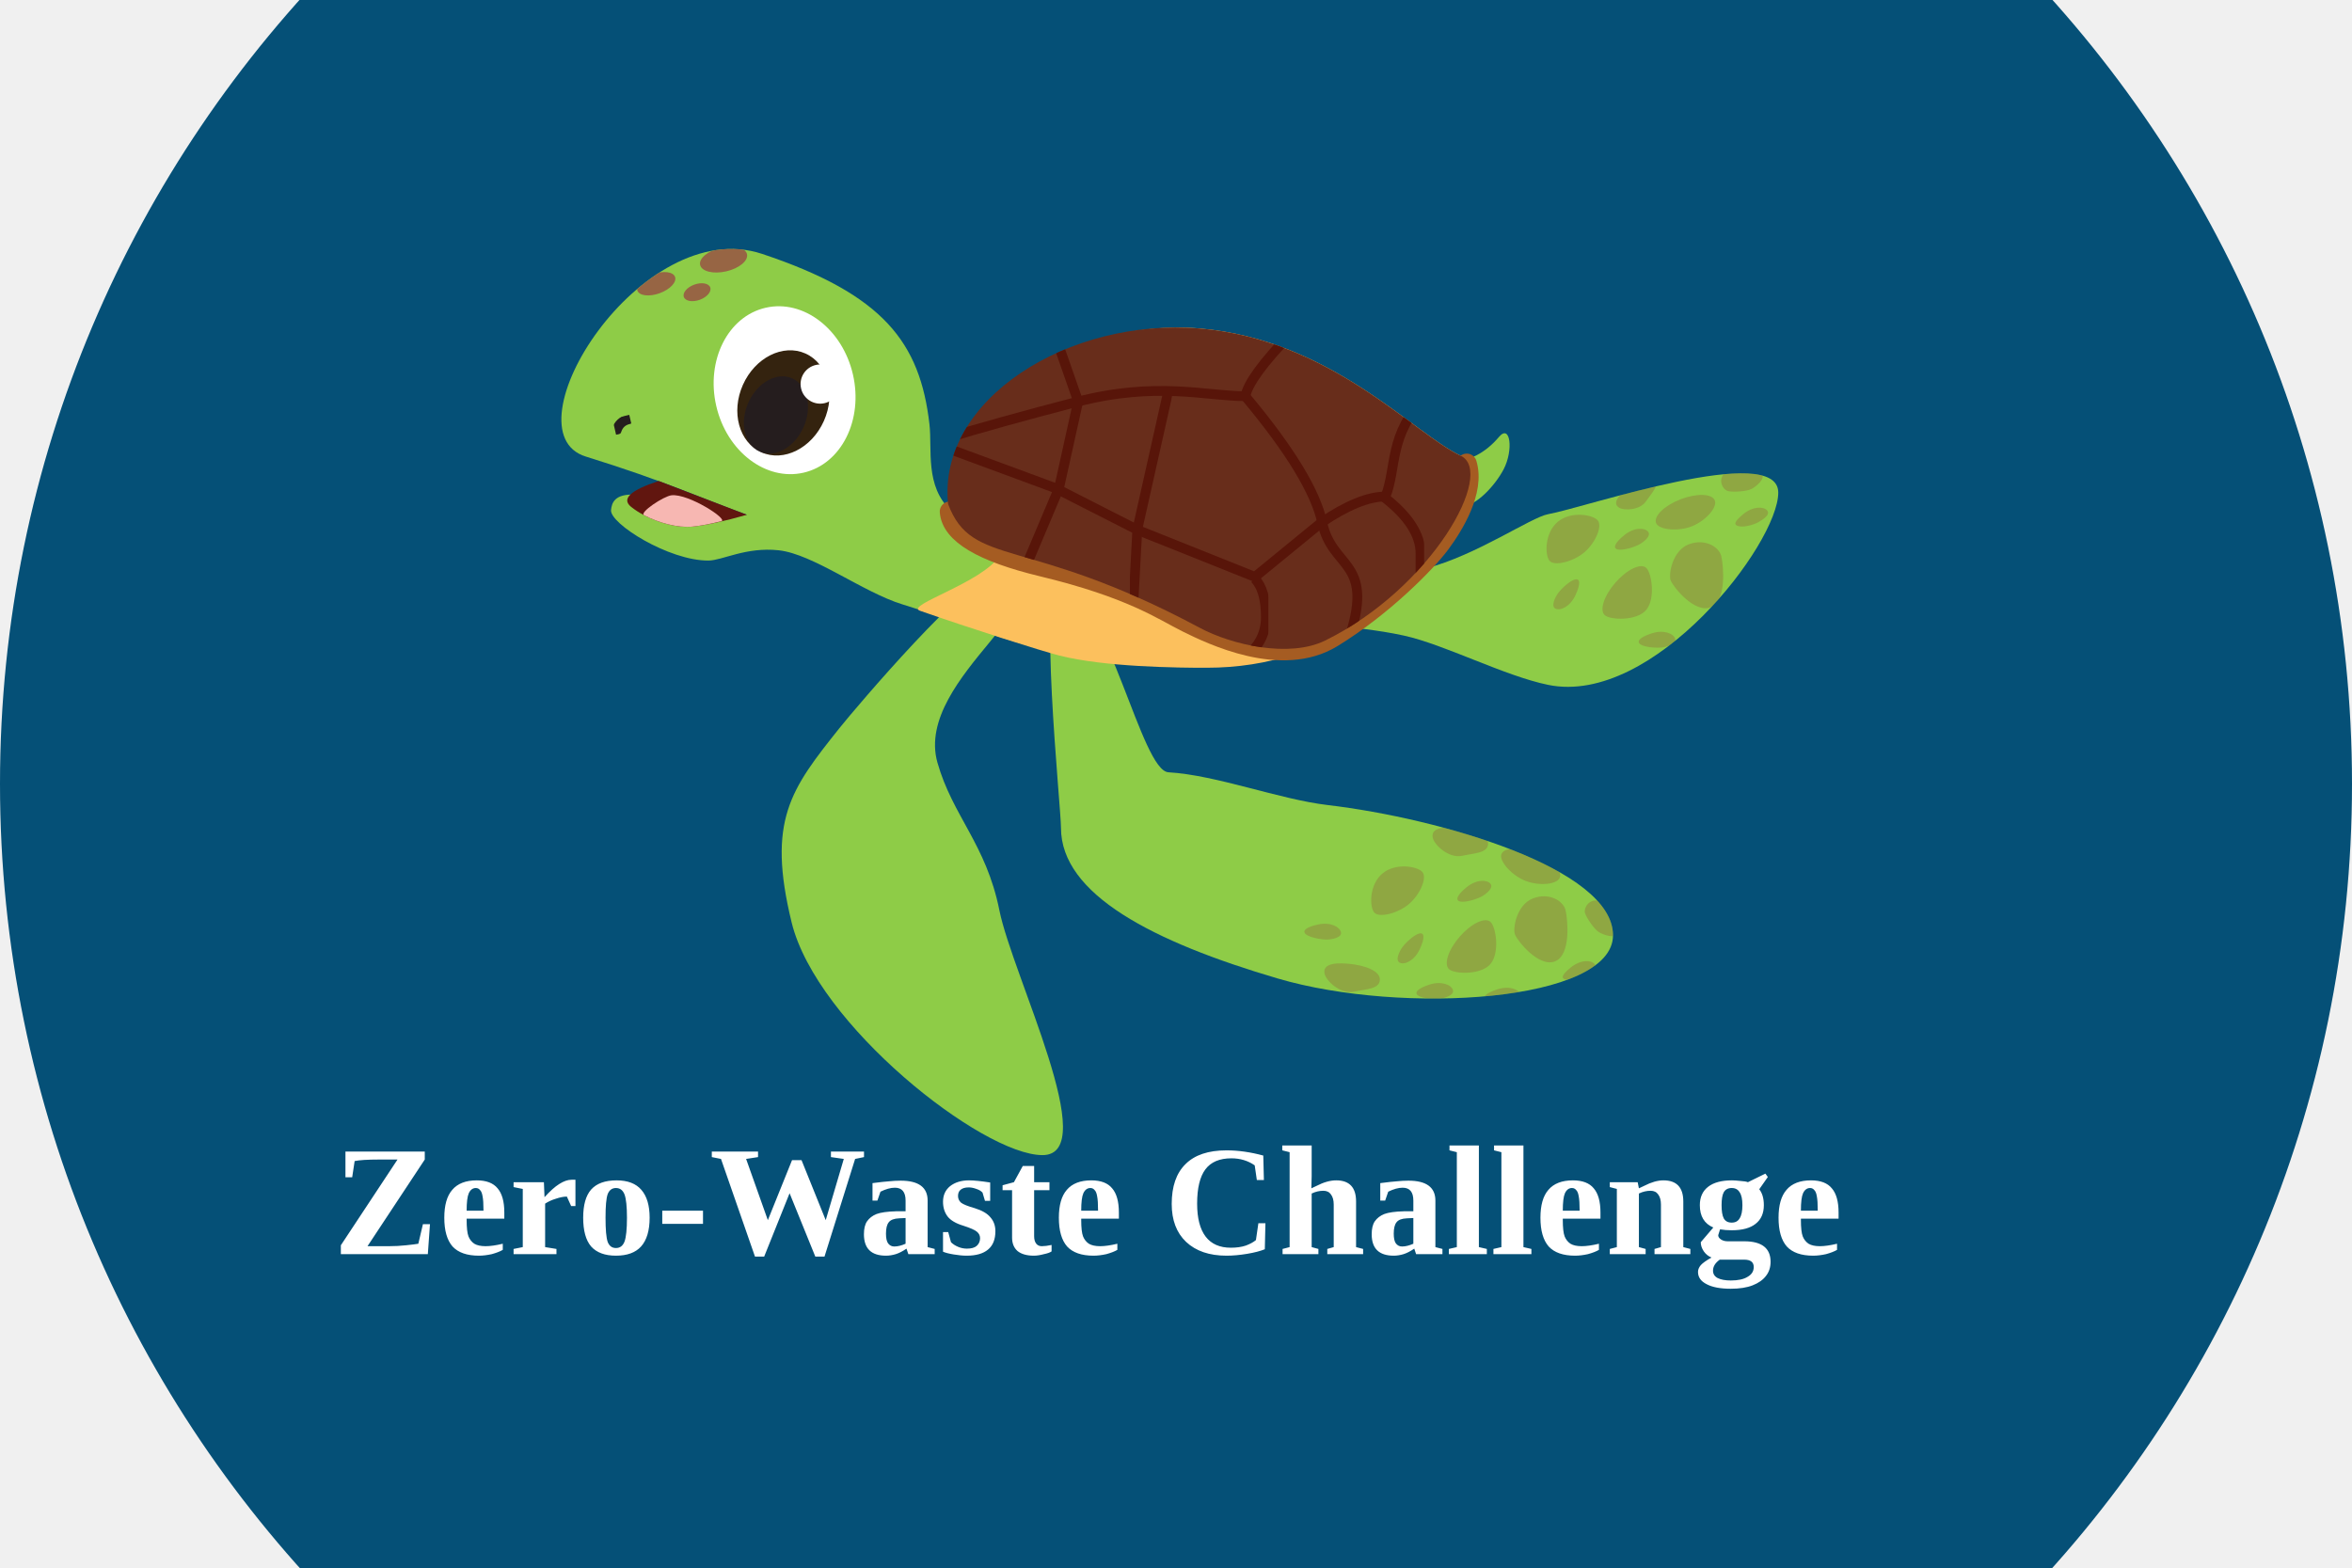
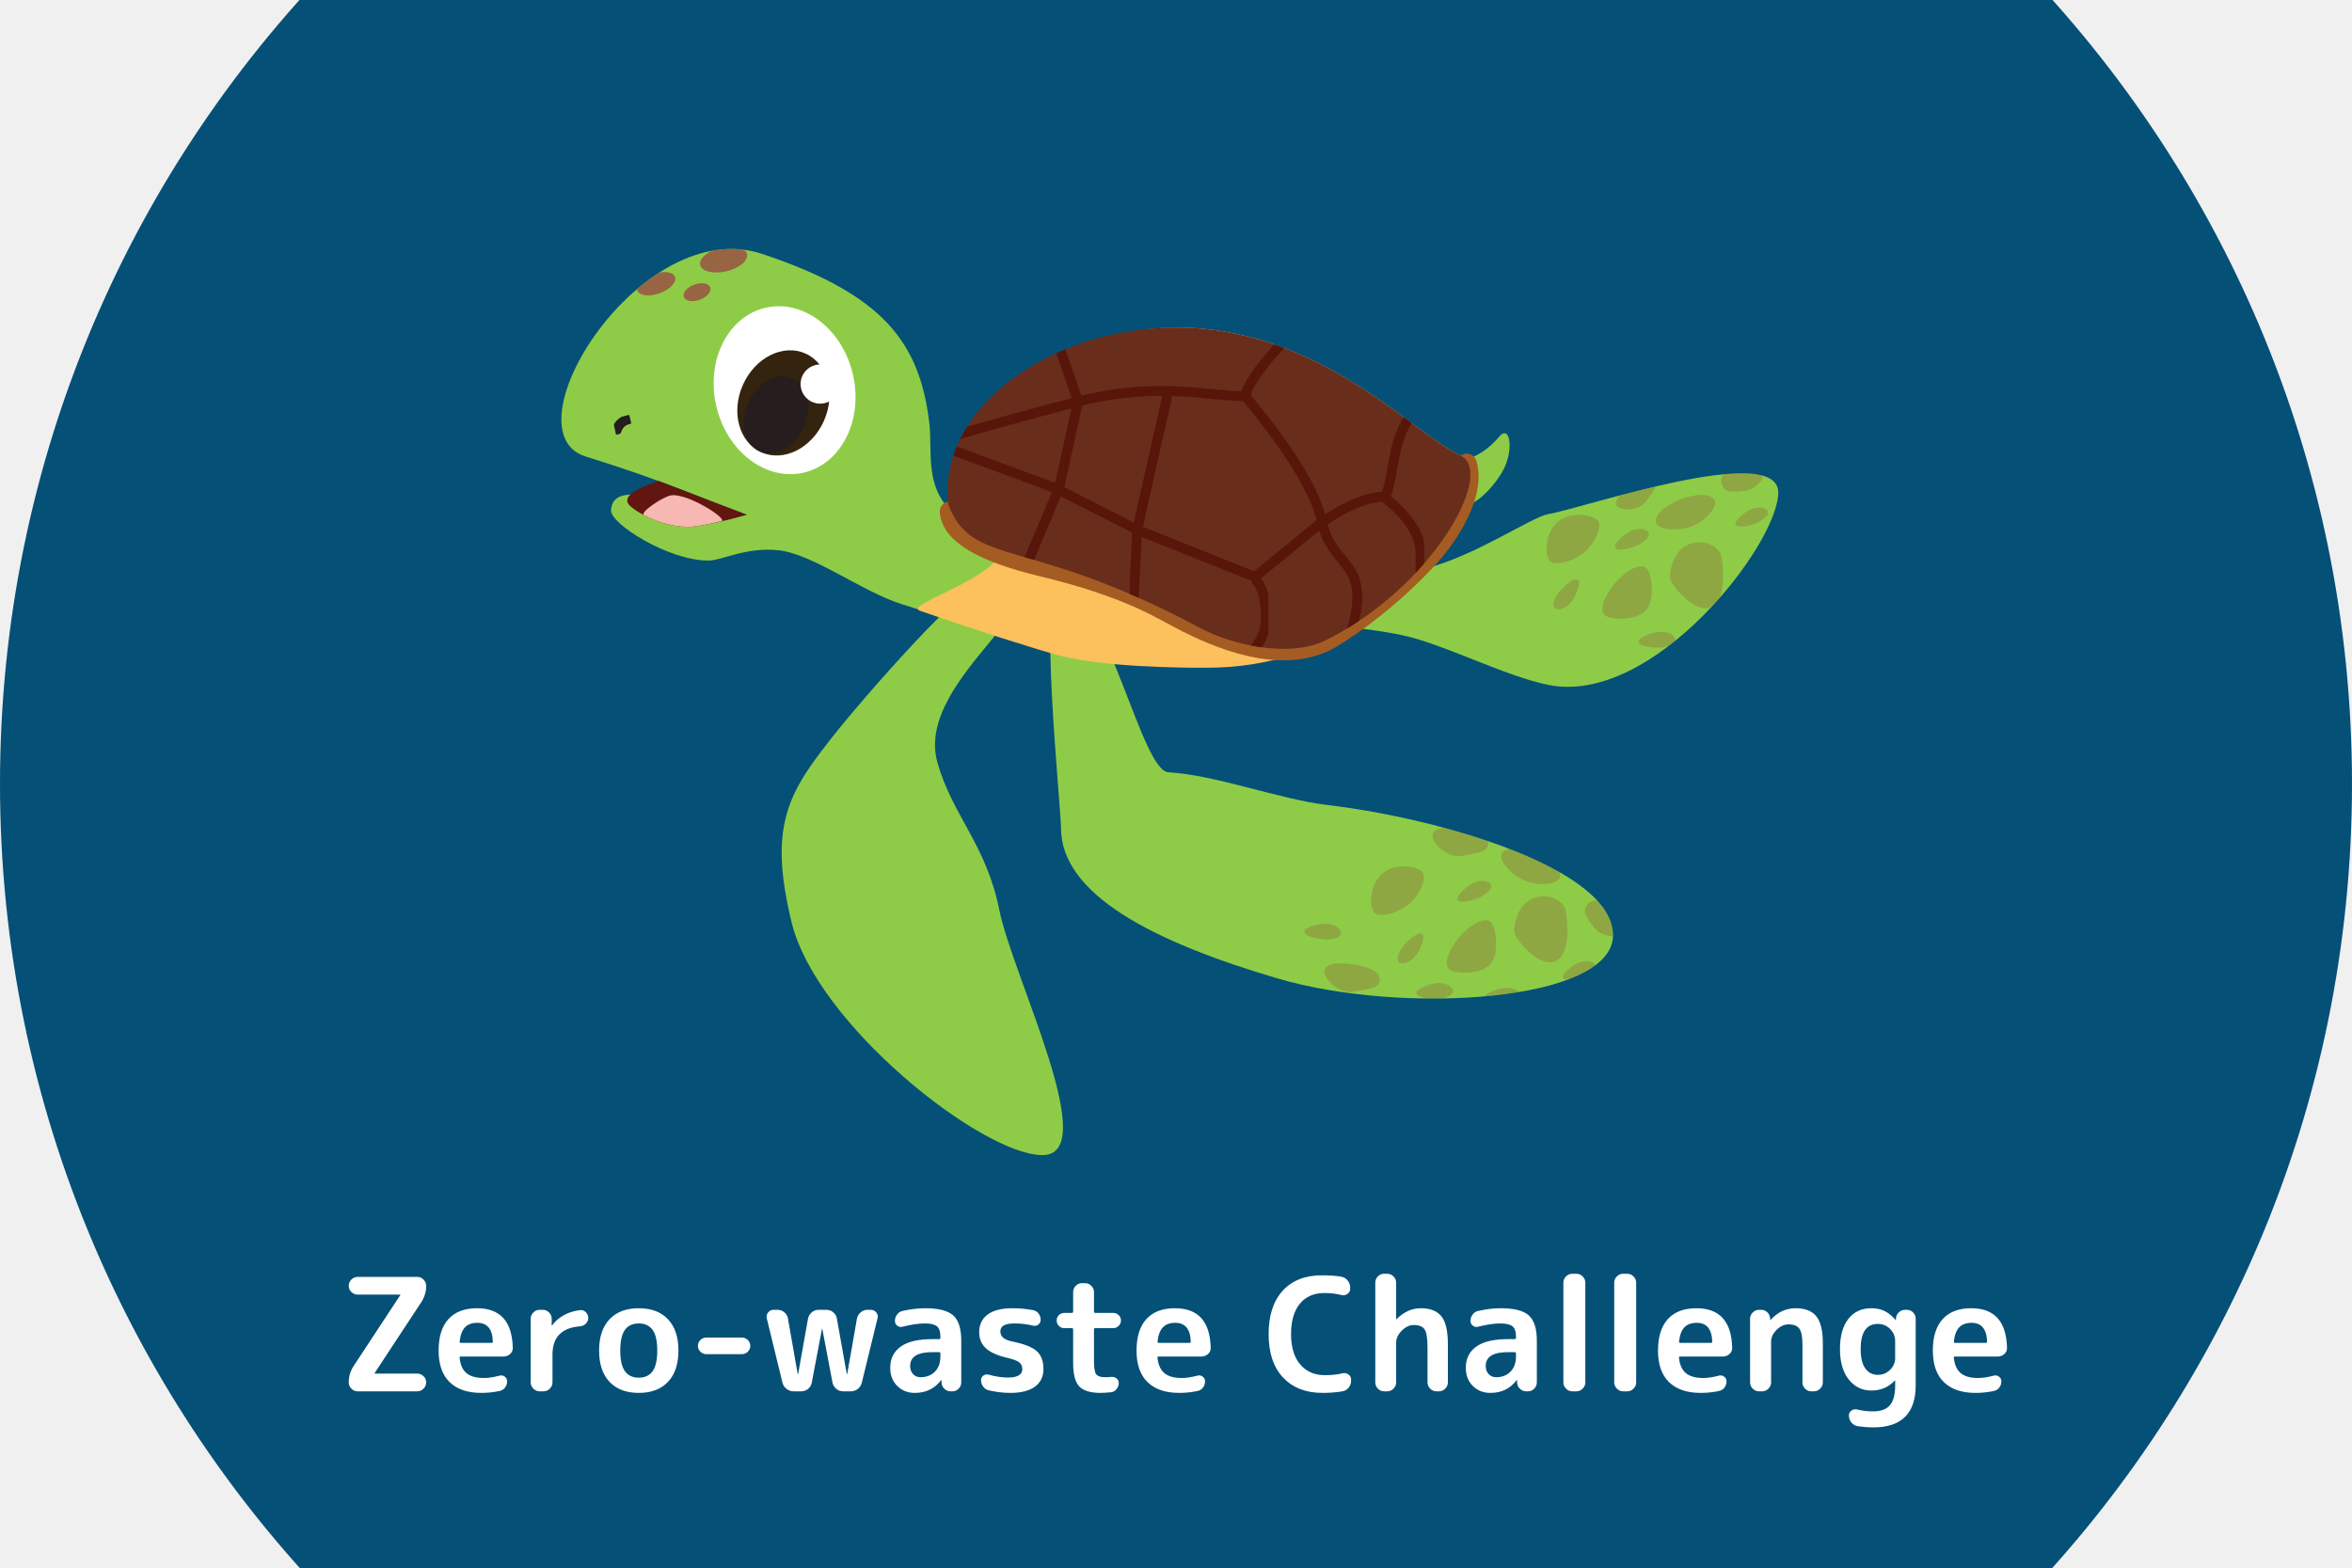
<svg xmlns="http://www.w3.org/2000/svg" xmlns:xlink="http://www.w3.org/1999/xlink" width="120px" height="80px" viewBox="0 0 120 80" version="1.1">
  <defs>
    <path d="M11.898,10.966 C17.275,12.07 23.639,3.766 23.639,1.154 C23.639,-1.458 13.766,1.921 11.898,2.256 C11.024,2.412 8.239,4.357 5.659,5.024 C2.728,5.781 0.025,5.332 0.025,6.721 C0.025,8.245 1.615,7.815 4.528,8.449 C6.604,8.901 9.66,10.506 11.898,10.966 Z" id="path-1" />
    <path d="M11.612,20.133 C17.974,22.005 28.715,21.329 28.715,17.926 C28.715,14.524 19.913,11.963 14.165,11.283 C11.667,10.988 8.51,9.758 6.032,9.609 C4.646,9.526 3.004,0.927 0.55,0.013 C-0.688,-0.448 0.55,11.345 0.55,12.442 C0.55,15.845 5.25,18.261 11.612,20.133 Z" id="path-3" />
    <path d="M8.256,13.575 C7.662,13.482 4.688,11.836 2.984,11.311 C1.887,10.972 1.657,11.47 1.55,11.777 C1.32,12.434 3.85,14.973 5.815,15.411 C6.505,15.564 7.836,15.155 9.421,15.705 C11.093,16.285 13.12,18.752 14.949,19.813 C17.776,21.453 22.122,24.565 25.41,25.328 C25.629,25.379 28.92,26.631 32.129,26.774 C35.739,26.936 37.499,25.855 39.414,24.705 C41.233,23.613 26.587,16.402 26.609,16.394 C27.785,15.92 19.865,17.79 18.443,15.705 C17.416,14.2 18.22,12.449 18.364,11.164 C18.833,7 17.57,4.184 12.008,0.782 C6.446,-2.62 -2.825,6.656 0.907,8.83 C4.639,11.005 6.129,12.204 8.256,13.575 Z" id="path-5" />
    <path d="M14.484,15.393 C16.147,16.284 19.069,16.941 20.886,16.049 C26.34,13.371 29.603,7.462 27.806,6.617 C25.411,5.49 21.162,0.677 14.484,0.121 C7.806,-0.435 1.12,3.737 1.651,9.075 C2.885,12.371 5.627,10.647 14.484,15.393 Z" id="path-7" />
  </defs>
  <g id="Logo" stroke="none" stroke-width="1" fill="none" fill-rule="evenodd">
    <g id="Group-11" transform="translate(0, -20)">
      <path d="M60,120 C26.863,120 0,93.137 0,60 C0,26.863 26.863,0 60,0 C93.137,0 120,26.863 120,60 C120,93.137 93.137,120 60,120 Z" id="Oval-Copy-12" fill="#055077" fill-rule="nonzero" />
      <g id="Group-2" transform="translate(17, 25)">
-         <text id="Zero-Waste-Challenge" font-family="RoundedMplus1c-Bold, Rounded Mplus 1c Bold" font-size="8" font-weight="bold" line-spacing="25" letter-spacing="0.05" fill="#FFFFFF">
-           <tspan x="0" y="59">Zero-Waste Challenge</tspan>
-         </text>
+         <path d="M1.04,64.712 L3.424,61.088 L3.424,61.08 L3.432,61.072 C3.432,61.067 3.429,61.064 3.424,61.064 L1.248,61.064 C1.125,61.064 1.019,61.02 0.928,60.932 C0.837,60.844 0.792,60.739 0.792,60.616 C0.792,60.493 0.837,60.387 0.928,60.296 C1.019,60.205 1.125,60.16 1.248,60.16 L4.288,60.16 C4.411,60.16 4.517,60.205 4.608,60.296 C4.699,60.387 4.744,60.493 4.744,60.616 C4.744,60.915 4.661,61.192 4.496,61.448 L2.112,65.072 L2.112,65.08 L2.104,65.088 C2.104,65.093 2.107,65.096 2.112,65.096 L4.288,65.096 C4.411,65.096 4.517,65.14 4.608,65.228 C4.699,65.316 4.744,65.421 4.744,65.544 C4.744,65.667 4.699,65.773 4.608,65.864 C4.517,65.955 4.411,66 4.288,66 L1.248,66 C1.125,66 1.019,65.955 0.928,65.864 C0.837,65.773 0.792,65.667 0.792,65.544 C0.792,65.245 0.875,64.968 1.04,64.712 Z M7.354,62.504 C7.082,62.504 6.873,62.58 6.726,62.732 C6.579,62.884 6.487,63.128 6.45,63.464 C6.45,63.507 6.471,63.528 6.514,63.528 L8.082,63.528 C8.125,63.528 8.146,63.507 8.146,63.464 C8.125,62.824 7.861,62.504 7.354,62.504 Z M7.554,66.08 C6.855,66.08 6.318,65.897 5.942,65.532 C5.566,65.167 5.378,64.629 5.378,63.92 C5.378,63.216 5.546,62.68 5.882,62.312 C6.218,61.944 6.703,61.76 7.338,61.76 C8.522,61.76 9.13,62.432 9.162,63.776 C9.167,63.904 9.122,64.011 9.026,64.096 C8.93,64.181 8.818,64.224 8.69,64.224 L6.506,64.224 C6.458,64.224 6.439,64.248 6.45,64.296 C6.487,64.653 6.606,64.913 6.806,65.076 C7.006,65.239 7.298,65.32 7.682,65.32 C7.922,65.32 8.189,65.28 8.482,65.2 C8.578,65.173 8.667,65.189 8.75,65.248 C8.833,65.307 8.874,65.387 8.874,65.488 C8.874,65.611 8.838,65.719 8.766,65.812 C8.694,65.905 8.599,65.963 8.482,65.984 C8.183,66.048 7.874,66.08 7.554,66.08 Z M10.532,66 C10.409,66 10.303,65.955 10.212,65.864 C10.121,65.773 10.076,65.667 10.076,65.544 L10.076,62.296 C10.076,62.173 10.121,62.067 10.212,61.976 C10.303,61.885 10.409,61.84 10.532,61.84 L10.692,61.84 C10.815,61.84 10.921,61.885 11.012,61.976 C11.103,62.067 11.148,62.173 11.148,62.296 L11.148,62.632 C11.148,62.637 11.151,62.64 11.156,62.64 C11.167,62.64 11.172,62.637 11.172,62.632 C11.327,62.419 11.529,62.244 11.78,62.108 C12.031,61.972 12.305,61.888 12.604,61.856 C12.716,61.845 12.812,61.881 12.892,61.964 C12.972,62.047 13.012,62.144 13.012,62.256 C13.012,62.368 12.972,62.464 12.892,62.544 C12.812,62.624 12.716,62.669 12.604,62.68 C11.66,62.755 11.188,63.235 11.188,64.12 L11.188,65.544 C11.188,65.667 11.143,65.773 11.052,65.864 C10.961,65.955 10.855,66 10.732,66 L10.532,66 Z M15.59,62.536 C15.275,62.536 15.039,62.647 14.882,62.868 C14.725,63.089 14.646,63.44 14.646,63.92 C14.646,64.4 14.725,64.751 14.882,64.972 C15.039,65.193 15.275,65.304 15.59,65.304 C15.905,65.304 16.141,65.193 16.298,64.972 C16.455,64.751 16.534,64.4 16.534,63.92 C16.534,63.44 16.455,63.089 16.298,62.868 C16.141,62.647 15.905,62.536 15.59,62.536 Z M15.59,66.08 C14.95,66.08 14.453,65.892 14.098,65.516 C13.743,65.14 13.566,64.608 13.566,63.92 C13.566,63.232 13.743,62.7 14.098,62.324 C14.453,61.948 14.95,61.76 15.59,61.76 C16.23,61.76 16.727,61.948 17.082,62.324 C17.437,62.7 17.614,63.232 17.614,63.92 C17.614,64.608 17.437,65.14 17.082,65.516 C16.727,65.892 16.23,66.08 15.59,66.08 Z M19.04,64.104 C18.923,64.104 18.821,64.063 18.736,63.98 C18.651,63.897 18.608,63.797 18.608,63.68 C18.608,63.563 18.651,63.463 18.736,63.38 C18.821,63.297 18.923,63.256 19.04,63.256 L20.848,63.256 C20.965,63.256 21.067,63.297 21.152,63.38 C21.237,63.463 21.28,63.563 21.28,63.68 C21.28,63.797 21.237,63.897 21.152,63.98 C21.067,64.063 20.965,64.104 20.848,64.104 L19.04,64.104 Z M22.922,65.56 L22.122,62.28 C22.095,62.168 22.118,62.067 22.19,61.976 C22.262,61.885 22.354,61.84 22.466,61.84 L22.666,61.84 C22.799,61.84 22.917,61.883 23.018,61.968 C23.119,62.053 23.181,62.16 23.202,62.288 L23.698,65.112 C23.698,65.117 23.701,65.12 23.706,65.12 C23.717,65.12 23.722,65.117 23.722,65.112 L24.226,62.288 C24.253,62.16 24.317,62.053 24.418,61.968 C24.519,61.883 24.634,61.84 24.762,61.84 L25.162,61.84 C25.295,61.84 25.413,61.883 25.514,61.968 C25.615,62.053 25.677,62.16 25.698,62.288 L26.202,65.112 C26.202,65.117 26.207,65.12 26.218,65.12 C26.223,65.12 26.226,65.117 26.226,65.112 L26.722,62.288 C26.749,62.16 26.813,62.053 26.914,61.968 C27.015,61.883 27.13,61.84 27.258,61.84 L27.426,61.84 C27.543,61.84 27.638,61.885 27.71,61.976 C27.782,62.067 27.802,62.168 27.77,62.28 L26.97,65.56 C26.938,65.688 26.87,65.793 26.766,65.876 C26.662,65.959 26.543,66 26.41,66 L26.01,66 C25.882,66 25.767,65.957 25.666,65.872 C25.565,65.787 25.501,65.68 25.474,65.552 L24.954,62.808 C24.954,62.803 24.951,62.8 24.946,62.8 C24.941,62.8 24.938,62.803 24.938,62.808 L24.418,65.552 C24.397,65.68 24.335,65.787 24.234,65.872 C24.133,65.957 24.015,66 23.882,66 L23.482,66 C23.354,66 23.237,65.959 23.13,65.876 C23.023,65.793 22.954,65.688 22.922,65.56 Z M30.58,64 C29.817,64 29.436,64.235 29.436,64.704 C29.436,64.875 29.485,65.013 29.584,65.12 C29.683,65.227 29.809,65.28 29.964,65.28 C30.268,65.28 30.513,65.185 30.7,64.996 C30.887,64.807 30.98,64.547 30.98,64.216 L30.98,64.072 C30.98,64.024 30.956,64 30.908,64 L30.58,64 Z M29.676,66.08 C29.313,66.08 29.013,65.961 28.776,65.724 C28.539,65.487 28.42,65.179 28.42,64.8 C28.42,64.336 28.597,63.976 28.952,63.72 C29.307,63.464 29.849,63.336 30.58,63.336 L30.908,63.336 C30.956,63.336 30.98,63.312 30.98,63.264 L30.98,63.2 C30.98,62.955 30.921,62.783 30.804,62.684 C30.687,62.585 30.479,62.536 30.18,62.536 C29.871,62.536 29.492,62.592 29.044,62.704 C28.948,62.731 28.86,62.713 28.78,62.652 C28.7,62.591 28.66,62.509 28.66,62.408 C28.66,62.285 28.697,62.175 28.772,62.076 C28.847,61.977 28.943,61.917 29.06,61.896 C29.465,61.805 29.847,61.76 30.204,61.76 C30.887,61.76 31.364,61.883 31.636,62.128 C31.908,62.373 32.044,62.803 32.044,63.416 L32.044,65.544 C32.044,65.667 32,65.773 31.912,65.864 C31.824,65.955 31.719,66 31.596,66 L31.508,66 C31.38,66 31.271,65.956 31.18,65.868 C31.089,65.78 31.041,65.672 31.036,65.544 L31.036,65.432 C31.036,65.427 31.033,65.424 31.028,65.424 C31.017,65.424 31.012,65.427 31.012,65.432 C30.687,65.864 30.241,66.08 29.676,66.08 Z M34.51,64.32 C33.95,64.197 33.551,64.029 33.314,63.816 C33.077,63.603 32.958,63.325 32.958,62.984 C32.958,62.6 33.101,62.3 33.386,62.084 C33.671,61.868 34.094,61.76 34.654,61.76 C35.006,61.76 35.355,61.792 35.702,61.856 C35.819,61.877 35.914,61.935 35.986,62.028 C36.058,62.121 36.094,62.229 36.094,62.352 C36.094,62.453 36.054,62.535 35.974,62.596 C35.894,62.657 35.803,62.675 35.702,62.648 C35.403,62.573 35.089,62.536 34.758,62.536 C34.278,62.536 34.038,62.669 34.038,62.936 C34.038,63.064 34.083,63.171 34.174,63.256 C34.265,63.341 34.419,63.408 34.638,63.456 C35.251,63.579 35.671,63.744 35.898,63.952 C36.125,64.16 36.238,64.464 36.238,64.864 C36.238,65.248 36.094,65.547 35.806,65.76 C35.518,65.973 35.099,66.08 34.55,66.08 C34.193,66.08 33.827,66.037 33.454,65.952 C33.337,65.925 33.241,65.863 33.166,65.764 C33.091,65.665 33.054,65.552 33.054,65.424 C33.054,65.323 33.095,65.245 33.178,65.192 C33.261,65.139 33.35,65.125 33.446,65.152 C33.793,65.248 34.121,65.296 34.43,65.296 C34.915,65.296 35.158,65.152 35.158,64.864 C35.158,64.725 35.111,64.616 35.018,64.536 C34.925,64.456 34.755,64.384 34.51,64.32 Z M37.296,62.776 C37.189,62.776 37.099,62.737 37.024,62.66 C36.949,62.583 36.912,62.491 36.912,62.384 C36.912,62.277 36.949,62.187 37.024,62.112 C37.099,62.037 37.189,62 37.296,62 L37.68,62 C37.728,62 37.752,61.976 37.752,61.928 L37.752,60.936 C37.752,60.813 37.796,60.707 37.884,60.616 C37.972,60.525 38.077,60.48 38.2,60.48 L38.36,60.48 C38.483,60.48 38.589,60.525 38.68,60.616 C38.771,60.707 38.816,60.813 38.816,60.936 L38.816,61.928 C38.816,61.976 38.84,62 38.888,62 L39.8,62 C39.907,62 39.999,62.037 40.076,62.112 C40.153,62.187 40.192,62.277 40.192,62.384 C40.192,62.491 40.153,62.583 40.076,62.66 C39.999,62.737 39.907,62.776 39.8,62.776 L38.888,62.776 C38.84,62.776 38.816,62.797 38.816,62.84 L38.816,64.456 C38.816,64.803 38.853,65.027 38.928,65.128 C39.003,65.229 39.157,65.28 39.392,65.28 C39.52,65.28 39.616,65.275 39.68,65.264 C39.787,65.253 39.88,65.277 39.96,65.336 C40.04,65.395 40.08,65.475 40.08,65.576 C40.08,65.693 40.041,65.799 39.964,65.892 C39.887,65.985 39.792,66.037 39.68,66.048 C39.445,66.069 39.269,66.08 39.152,66.08 C38.635,66.08 38.272,65.969 38.064,65.748 C37.856,65.527 37.752,65.131 37.752,64.56 L37.752,62.84 C37.752,62.797 37.728,62.776 37.68,62.776 L37.296,62.776 Z M42.962,62.504 C42.69,62.504 42.481,62.58 42.334,62.732 C42.187,62.884 42.095,63.128 42.058,63.464 C42.058,63.507 42.079,63.528 42.122,63.528 L43.69,63.528 C43.733,63.528 43.754,63.507 43.754,63.464 C43.733,62.824 43.469,62.504 42.962,62.504 Z M43.162,66.08 C42.463,66.08 41.926,65.897 41.55,65.532 C41.174,65.167 40.986,64.629 40.986,63.92 C40.986,63.216 41.154,62.68 41.49,62.312 C41.826,61.944 42.311,61.76 42.946,61.76 C44.13,61.76 44.738,62.432 44.77,63.776 C44.775,63.904 44.73,64.011 44.634,64.096 C44.538,64.181 44.426,64.224 44.298,64.224 L42.114,64.224 C42.066,64.224 42.047,64.248 42.058,64.296 C42.095,64.653 42.214,64.913 42.414,65.076 C42.614,65.239 42.906,65.32 43.29,65.32 C43.53,65.32 43.797,65.28 44.09,65.2 C44.186,65.173 44.275,65.189 44.358,65.248 C44.441,65.307 44.482,65.387 44.482,65.488 C44.482,65.611 44.446,65.719 44.374,65.812 C44.302,65.905 44.207,65.963 44.09,65.984 C43.791,66.048 43.482,66.08 43.162,66.08 Z M50.47,66.08 C49.627,66.08 48.959,65.82 48.466,65.3 C47.973,64.78 47.726,64.04 47.726,63.08 C47.726,62.131 47.965,61.393 48.442,60.868 C48.919,60.343 49.587,60.08 50.446,60.08 C50.841,60.08 51.171,60.104 51.438,60.152 C51.566,60.173 51.673,60.237 51.758,60.344 C51.843,60.451 51.886,60.571 51.886,60.704 L51.886,60.768 C51.886,60.88 51.839,60.968 51.746,61.032 C51.653,61.096 51.553,61.115 51.446,61.088 C51.185,61.019 50.891,60.984 50.566,60.984 C50.038,60.984 49.623,61.165 49.322,61.528 C49.021,61.891 48.87,62.408 48.87,63.08 C48.87,63.747 49.026,64.263 49.338,64.628 C49.65,64.993 50.067,65.176 50.59,65.176 C50.942,65.176 51.243,65.144 51.494,65.08 C51.601,65.053 51.701,65.072 51.794,65.136 C51.887,65.2 51.934,65.288 51.934,65.4 L51.934,65.456 C51.934,65.589 51.893,65.708 51.81,65.812 C51.727,65.916 51.619,65.979 51.486,66 C51.182,66.053 50.843,66.08 50.47,66.08 Z M53.616,66 C53.493,66 53.388,65.955 53.3,65.864 C53.212,65.773 53.168,65.667 53.168,65.544 L53.168,60.456 C53.168,60.333 53.212,60.227 53.3,60.136 C53.388,60.045 53.493,60 53.616,60 L53.776,60 C53.899,60 54.005,60.045 54.096,60.136 C54.187,60.227 54.232,60.333 54.232,60.456 L54.232,62.312 C54.232,62.317 54.235,62.32 54.24,62.32 C54.245,62.32 54.251,62.317 54.256,62.312 C54.629,61.944 55.04,61.76 55.488,61.76 C55.973,61.76 56.325,61.899 56.544,62.176 C56.763,62.453 56.872,62.928 56.872,63.6 L56.872,65.544 C56.872,65.667 56.827,65.773 56.736,65.864 C56.645,65.955 56.539,66 56.416,66 L56.288,66 C56.165,66 56.059,65.955 55.968,65.864 C55.877,65.773 55.832,65.667 55.832,65.544 L55.832,63.76 C55.832,63.296 55.783,62.989 55.684,62.84 C55.585,62.691 55.4,62.616 55.128,62.616 C54.915,62.616 54.712,62.712 54.52,62.904 C54.328,63.096 54.232,63.301 54.232,63.52 L54.232,65.544 C54.232,65.667 54.187,65.773 54.096,65.864 C54.005,65.955 53.899,66 53.776,66 L53.616,66 Z M59.946,64 C59.183,64 58.802,64.235 58.802,64.704 C58.802,64.875 58.851,65.013 58.95,65.12 C59.049,65.227 59.175,65.28 59.33,65.28 C59.634,65.28 59.879,65.185 60.066,64.996 C60.253,64.807 60.346,64.547 60.346,64.216 L60.346,64.072 C60.346,64.024 60.322,64 60.274,64 L59.946,64 Z M59.042,66.08 C58.679,66.08 58.379,65.961 58.142,65.724 C57.905,65.487 57.786,65.179 57.786,64.8 C57.786,64.336 57.963,63.976 58.318,63.72 C58.673,63.464 59.215,63.336 59.946,63.336 L60.274,63.336 C60.322,63.336 60.346,63.312 60.346,63.264 L60.346,63.2 C60.346,62.955 60.287,62.783 60.17,62.684 C60.053,62.585 59.845,62.536 59.546,62.536 C59.237,62.536 58.858,62.592 58.41,62.704 C58.314,62.731 58.226,62.713 58.146,62.652 C58.066,62.591 58.026,62.509 58.026,62.408 C58.026,62.285 58.063,62.175 58.138,62.076 C58.213,61.977 58.309,61.917 58.426,61.896 C58.831,61.805 59.213,61.76 59.57,61.76 C60.253,61.76 60.73,61.883 61.002,62.128 C61.274,62.373 61.41,62.803 61.41,63.416 L61.41,65.544 C61.41,65.667 61.366,65.773 61.278,65.864 C61.19,65.955 61.085,66 60.962,66 L60.874,66 C60.746,66 60.637,65.956 60.546,65.868 C60.455,65.78 60.407,65.672 60.402,65.544 L60.402,65.432 C60.402,65.427 60.399,65.424 60.394,65.424 C60.383,65.424 60.378,65.427 60.378,65.432 C60.053,65.864 59.607,66.08 59.042,66.08 Z M63.22,66 C63.097,66 62.991,65.955 62.9,65.864 C62.809,65.773 62.764,65.667 62.764,65.544 L62.764,60.456 C62.764,60.333 62.809,60.227 62.9,60.136 C62.991,60.045 63.097,60 63.22,60 L63.428,60 C63.551,60 63.657,60.045 63.748,60.136 C63.839,60.227 63.884,60.333 63.884,60.456 L63.884,65.544 C63.884,65.667 63.839,65.773 63.748,65.864 C63.657,65.955 63.551,66 63.428,66 L63.22,66 Z M65.814,66 C65.691,66 65.585,65.955 65.494,65.864 C65.403,65.773 65.358,65.667 65.358,65.544 L65.358,60.456 C65.358,60.333 65.403,60.227 65.494,60.136 C65.585,60.045 65.691,60 65.814,60 L66.022,60 C66.145,60 66.251,60.045 66.342,60.136 C66.433,60.227 66.478,60.333 66.478,60.456 L66.478,65.544 C66.478,65.667 66.433,65.773 66.342,65.864 C66.251,65.955 66.145,66 66.022,66 L65.814,66 Z M69.568,62.504 C69.296,62.504 69.087,62.58 68.94,62.732 C68.793,62.884 68.701,63.128 68.664,63.464 C68.664,63.507 68.685,63.528 68.728,63.528 L70.296,63.528 C70.339,63.528 70.36,63.507 70.36,63.464 C70.339,62.824 70.075,62.504 69.568,62.504 Z M69.768,66.08 C69.069,66.08 68.532,65.897 68.156,65.532 C67.78,65.167 67.592,64.629 67.592,63.92 C67.592,63.216 67.76,62.68 68.096,62.312 C68.432,61.944 68.917,61.76 69.552,61.76 C70.736,61.76 71.344,62.432 71.376,63.776 C71.381,63.904 71.336,64.011 71.24,64.096 C71.144,64.181 71.032,64.224 70.904,64.224 L68.72,64.224 C68.672,64.224 68.653,64.248 68.664,64.296 C68.701,64.653 68.82,64.913 69.02,65.076 C69.22,65.239 69.512,65.32 69.896,65.32 C70.136,65.32 70.403,65.28 70.696,65.2 C70.792,65.173 70.881,65.189 70.964,65.248 C71.047,65.307 71.088,65.387 71.088,65.488 C71.088,65.611 71.052,65.719 70.98,65.812 C70.908,65.905 70.813,65.963 70.696,65.984 C70.397,66.048 70.088,66.08 69.768,66.08 Z M72.746,66 C72.623,66 72.517,65.955 72.426,65.864 C72.335,65.773 72.29,65.667 72.29,65.544 L72.29,62.296 C72.29,62.173 72.335,62.067 72.426,61.976 C72.517,61.885 72.623,61.84 72.746,61.84 L72.85,61.84 C72.978,61.84 73.086,61.884 73.174,61.972 C73.262,62.06 73.309,62.168 73.314,62.296 L73.314,62.352 C73.314,62.357 73.317,62.36 73.322,62.36 C73.327,62.36 73.333,62.357 73.338,62.352 C73.701,61.957 74.125,61.76 74.61,61.76 C75.095,61.76 75.449,61.897 75.67,62.172 C75.891,62.447 76.002,62.904 76.002,63.544 L76.002,65.544 C76.002,65.667 75.957,65.773 75.866,65.864 C75.775,65.955 75.669,66 75.546,66 L75.41,66 C75.287,66 75.182,65.955 75.094,65.864 C75.006,65.773 74.962,65.667 74.962,65.544 L74.962,63.624 C74.962,63.224 74.91,62.951 74.806,62.804 C74.702,62.657 74.517,62.584 74.25,62.584 C74.031,62.584 73.829,62.677 73.642,62.864 C73.455,63.051 73.362,63.251 73.362,63.464 L73.362,65.544 C73.362,65.667 73.317,65.773 73.226,65.864 C73.135,65.955 73.029,66 72.906,66 L72.746,66 Z M78.812,62.56 C78.225,62.56 77.932,62.987 77.932,63.84 C77.932,64.283 78.011,64.613 78.168,64.832 C78.325,65.051 78.54,65.16 78.812,65.16 C79.052,65.16 79.259,65.075 79.432,64.904 C79.605,64.733 79.692,64.533 79.692,64.304 L79.692,63.44 C79.692,63.195 79.605,62.987 79.432,62.816 C79.259,62.645 79.052,62.56 78.812,62.56 Z M78.476,65.96 C78.007,65.96 77.623,65.772 77.324,65.396 C77.025,65.02 76.876,64.501 76.876,63.84 C76.876,63.179 77.019,62.667 77.304,62.304 C77.589,61.941 77.98,61.76 78.476,61.76 C78.727,61.76 78.948,61.805 79.14,61.896 C79.332,61.987 79.521,62.139 79.708,62.352 C79.713,62.357 79.719,62.36 79.724,62.36 C79.729,62.36 79.732,62.357 79.732,62.352 L79.732,62.296 C79.737,62.168 79.785,62.06 79.876,61.972 C79.967,61.884 80.076,61.84 80.204,61.84 L80.292,61.84 C80.415,61.84 80.52,61.885 80.608,61.976 C80.696,62.067 80.74,62.173 80.74,62.296 L80.74,65.68 C80.74,67.12 80.02,67.84 78.58,67.84 C78.324,67.84 78.055,67.819 77.772,67.776 C77.644,67.755 77.539,67.692 77.456,67.588 C77.373,67.484 77.332,67.365 77.332,67.232 C77.332,67.125 77.376,67.041 77.464,66.98 C77.552,66.919 77.649,66.901 77.756,66.928 C78.012,66.992 78.279,67.024 78.556,67.024 C78.951,67.024 79.239,66.921 79.42,66.716 C79.601,66.511 79.692,66.173 79.692,65.704 L79.692,65.456 C79.692,65.451 79.689,65.448 79.684,65.448 C79.679,65.448 79.673,65.451 79.668,65.456 C79.348,65.792 78.951,65.96 78.476,65.96 Z M83.59,62.504 C83.318,62.504 83.109,62.58 82.962,62.732 C82.815,62.884 82.723,63.128 82.686,63.464 C82.686,63.507 82.707,63.528 82.75,63.528 L84.318,63.528 C84.361,63.528 84.382,63.507 84.382,63.464 C84.361,62.824 84.097,62.504 83.59,62.504 Z M83.79,66.08 C83.091,66.08 82.554,65.897 82.178,65.532 C81.802,65.167 81.614,64.629 81.614,63.92 C81.614,63.216 81.782,62.68 82.118,62.312 C82.454,61.944 82.939,61.76 83.574,61.76 C84.758,61.76 85.366,62.432 85.398,63.776 C85.403,63.904 85.358,64.011 85.262,64.096 C85.166,64.181 85.054,64.224 84.926,64.224 L82.742,64.224 C82.694,64.224 82.675,64.248 82.686,64.296 C82.723,64.653 82.842,64.913 83.042,65.076 C83.242,65.239 83.534,65.32 83.918,65.32 C84.158,65.32 84.425,65.28 84.718,65.2 C84.814,65.173 84.903,65.189 84.986,65.248 C85.069,65.307 85.11,65.387 85.11,65.488 C85.11,65.611 85.074,65.719 85.002,65.812 C84.93,65.905 84.835,65.963 84.718,65.984 C84.419,66.048 84.11,66.08 83.79,66.08 Z" id="Zero-waste-Challenge" fill="#FFFFFF" />
        <g id="Group-4" transform="translate(10, 0)">
          <g id="Group-7-Copy">
            <g id="Group-8" transform="translate(40.08853, 18.98332)">
              <mask id="mask-2" fill="white">
                <use xlink:href="#path-1" />
              </mask>
              <use id="Oval-6" fill="#8ECC47" fill-rule="nonzero" xlink:href="#path-1" />
              <path d="M19.248,2.868 C18.552,3.153 17.542,3.062 17.406,2.709 C17.271,2.356 17.832,1.812 18.659,1.494 C19.487,1.177 20.268,1.205 20.403,1.558 C20.539,1.911 19.943,2.584 19.248,2.868 Z M13.763,4.187 C13.198,4.682 12.213,4.925 11.97,4.635 C11.727,4.346 11.709,3.216 12.388,2.646 C13.067,2.076 14.186,2.282 14.429,2.572 C14.672,2.861 14.328,3.692 13.763,4.187 Z M16.905,7.138 C16.425,7.716 15.076,7.661 14.791,7.413 C14.505,7.165 14.745,6.421 15.327,5.752 C15.909,5.083 16.611,4.742 16.897,4.99 C17.182,5.238 17.386,6.56 16.905,7.138 Z M20.189,7.009 C19.361,7.327 18.274,5.96 18.151,5.639 C18.028,5.319 18.242,4.113 19.069,3.796 C19.897,3.478 20.627,3.92 20.736,4.413 C20.845,4.906 21.016,6.692 20.189,7.009 Z M16.888,1.604 C16.58,2.055 15.756,2.093 15.494,1.908 C15.231,1.722 15.368,1.4 15.932,0.943 C16.497,0.486 17.117,0.23 17.345,0.512 C17.573,0.793 17.196,1.153 16.888,1.604 Z M16.528,3.811 C16.28,3.942 15.713,4.116 15.452,4.058 C15.19,3.999 15.281,3.732 15.784,3.325 C16.287,2.917 16.826,2.937 16.999,3.151 C17.172,3.365 16.775,3.681 16.528,3.811 Z M17.703,9.058 C17.425,9.091 16.833,9.05 16.61,8.902 C16.387,8.753 16.567,8.537 17.183,8.337 C17.799,8.136 18.294,8.348 18.379,8.61 C18.464,8.871 17.98,9.024 17.703,9.058 Z M12.41,6.279 C12.575,6.053 13.009,5.648 13.27,5.586 C13.53,5.525 13.566,5.803 13.292,6.391 C13.018,6.978 12.525,7.196 12.276,7.079 C12.027,6.963 12.245,6.505 12.41,6.279 Z M22.278,0.967 C22.03,1.098 21.342,1.138 21.08,1.08 C20.819,1.021 20.485,0.478 20.988,0.071 C21.492,-0.337 22.633,0.019 22.806,0.232 C22.979,0.446 22.525,0.837 22.278,0.967 Z M22.59,2.681 C22.343,2.811 21.889,2.93 21.627,2.871 C21.366,2.812 21.359,2.653 21.863,2.245 C22.366,1.838 22.905,1.858 23.078,2.072 C23.251,2.285 22.838,2.55 22.59,2.681 Z" id="Combined-Shape" fill="#905135" fill-rule="nonzero" opacity="0.3" mask="url(#mask-2)" />
            </g>
            <g id="Group-9" transform="translate(26.58147, 24.80049)">
              <mask id="mask-4" fill="white">
                <use xlink:href="#path-3" />
              </mask>
              <use id="Oval-7" fill="#8ECC47" fill-rule="nonzero" xlink:href="#path-3" />
              <path d="M24.262,15.155 C23.559,14.889 22.882,14.133 23.024,13.782 C23.166,13.432 23.947,13.417 24.769,13.749 C25.591,14.081 26.142,14.634 26.001,14.985 C25.859,15.335 24.965,15.421 24.262,15.155 Z M18.324,16.316 C17.759,16.811 16.774,17.054 16.531,16.764 C16.288,16.474 16.27,15.345 16.949,14.775 C17.629,14.205 18.748,14.411 18.991,14.7 C19.234,14.99 18.889,15.82 18.324,16.316 Z M22.467,19.388 C21.987,19.965 20.638,19.91 20.353,19.662 C20.067,19.414 20.307,18.671 20.889,18.002 C21.471,17.333 22.173,16.992 22.459,17.24 C22.744,17.488 22.948,18.81 22.467,19.388 Z M25.751,19.259 C24.923,19.577 23.836,18.21 23.713,17.889 C23.59,17.568 23.804,16.363 24.631,16.045 C25.459,15.728 26.189,16.17 26.298,16.663 C26.407,17.156 26.578,18.941 25.751,19.259 Z M21.005,13.873 C20.348,14.013 19.589,13.329 19.516,12.933 C19.443,12.537 19.839,12.364 20.727,12.441 C21.615,12.519 22.381,12.828 22.341,13.282 C22.301,13.735 21.661,13.732 21.005,13.873 Z M15.484,20.809 C14.827,20.949 14.068,20.266 13.995,19.869 C13.922,19.473 14.318,19.3 15.206,19.378 C16.094,19.455 16.86,19.764 16.82,20.218 C16.781,20.672 16.141,20.669 15.484,20.809 Z M21.993,15.959 C21.745,16.089 21.178,16.264 20.917,16.205 C20.656,16.146 20.746,15.879 21.249,15.472 C21.753,15.064 22.291,15.084 22.464,15.298 C22.637,15.512 22.24,15.828 21.993,15.959 Z M14.116,18.146 C13.837,18.15 13.252,18.048 13.046,17.877 C12.84,17.706 13.041,17.509 13.675,17.375 C14.308,17.24 14.779,17.503 14.836,17.772 C14.893,18.041 14.396,18.142 14.116,18.146 Z M23.335,21.406 C23.057,21.439 22.465,21.398 22.242,21.25 C22.02,21.101 22.199,20.885 22.815,20.685 C23.431,20.484 23.927,20.696 24.012,20.958 C24.097,21.219 23.613,21.372 23.335,21.406 Z M19.871,21.165 C19.593,21.198 19,21.158 18.778,21.009 C18.555,20.86 18.735,20.644 19.351,20.444 C19.967,20.244 20.462,20.456 20.547,20.717 C20.632,20.979 20.148,21.131 19.871,21.165 Z M17.972,18.529 C18.137,18.303 18.571,17.897 18.832,17.836 C19.092,17.774 19.128,18.053 18.854,18.64 C18.58,19.227 18.087,19.445 17.838,19.329 C17.589,19.213 17.807,18.755 17.972,18.529 Z M28,17.77 C27.761,17.625 27.372,17.055 27.288,16.801 C27.204,16.547 27.496,15.981 28.105,16.202 C28.714,16.424 28.997,17.586 28.903,17.844 C28.808,18.102 28.24,17.914 28,17.77 Z M27.289,20.004 C27.041,20.135 26.587,20.254 26.326,20.195 C26.065,20.136 26.058,19.977 26.561,19.569 C27.065,19.161 27.603,19.182 27.776,19.395 C27.949,19.609 27.536,19.874 27.289,20.004 Z" id="Combined-Shape" fill="#905135" fill-rule="nonzero" opacity="0.3" mask="url(#mask-4)" />
            </g>
            <path d="M26.187,53.946 C29.255,53.946 24.662,44.807 23.987,41.444 C23.312,38.081 21.597,36.633 20.828,33.914 C19.588,29.527 28.181,25.132 23.701,24.393 C22.532,24.2 16.632,31.148 15.826,32.16 C13.349,35.269 12.118,36.861 13.389,42.071 C14.661,47.281 23.118,53.946 26.187,53.946 Z" id="Oval-8" fill="#8ECC47" fill-rule="nonzero" />
            <path d="M46.994,18.571 C47.953,18.545 48.782,18.119 49.48,17.295 C50.058,16.612 50.227,17.971 49.716,18.948 C49.302,19.741 48.324,20.841 47.565,20.841 C46.434,20.841 46.244,20.085 46.994,18.571 Z" id="Path-12" fill="#8ECC47" fill-rule="nonzero" />
            <g id="head" transform="translate(22.82248, 18.73088) rotate(-13) translate(-22.82248, -18.73088) translate(2.587182, 4.994039)">
              <g>
                <mask id="mask-6" fill="white">
                  <use xlink:href="#path-5" />
                </mask>
                <use id="Oval-9" fill="#8ECC47" fill-rule="nonzero" xlink:href="#path-5" />
                <path d="M10.019,1.234 C9.342,1.234 8.792,0.958 8.792,0.617 C8.792,0.276 9.342,0 10.019,0 C10.697,0 11.246,0.276 11.246,0.617 C11.246,0.958 10.697,1.234 10.019,1.234 Z M6.456,1.557 C5.896,1.626 5.413,1.453 5.379,1.171 C5.344,0.89 5.77,0.605 6.331,0.537 C6.891,0.468 7.373,0.64 7.408,0.922 C7.443,1.204 7.016,1.488 6.456,1.557 Z M8.376,2.344 C7.983,2.392 7.643,2.248 7.615,2.023 C7.588,1.797 7.883,1.575 8.276,1.527 C8.668,1.479 9.008,1.623 9.036,1.848 C9.064,2.074 8.768,2.295 8.376,2.344 Z" id="Combined-Shape" fill="#976544" fill-rule="nonzero" mask="url(#mask-6)" />
                <path d="M2.738,7.884 C2.906,7.606 3.151,7.467 3.475,7.467" id="Path-10" stroke="#251D1E" stroke-width="0.5" stroke-linecap="round" stroke-linejoin="round" fill-rule="nonzero" mask="url(#mask-6)" />
              </g>
              <g id="mouth" transform="translate(2.453674, 10.69278)" fill-rule="nonzero">
                <path d="M1.798,0.189 C0.291,0.324 -0.266,0.644 0.124,1.151 C0.711,1.911 1.958,2.72 2.96,2.847 C3.628,2.932 4.573,2.944 5.793,2.882 L1.798,0.189 Z" id="Path-9" fill="#61160F" />
                <path d="M2.274,1.048 C1.872,0.999 0.46,1.535 0.676,1.721 C1.321,2.274 2.21,2.752 2.96,2.847 C3.365,2.898 3.861,2.919 4.45,2.908 C4.834,2.901 3.139,1.153 2.274,1.048 Z" id="Path-9-Copy" fill="#F7B7B2" />
              </g>
              <g id="eyes" transform="translate(7.769968, 3.495716)" fill-rule="nonzero">
                <ellipse id="Oval-10" fill="#FFFFFF" cx="3.783" cy="4.318" rx="3.578" ry="4.318" />
                <ellipse id="Oval-10-Copy" fill="#34230F" transform="translate(3.578275, 4.935129) rotate(-53) translate(-3.578275, -4.935129) " cx="3.578" cy="4.935" rx="2.76" ry="2.262" />
                <ellipse id="Oval-10-Copy-2" fill="#221B22" opacity="0.8" transform="translate(3.068711, 5.449198) rotate(-53) translate(-3.068711, -5.449198) " cx="3.069" cy="5.449" rx="2.045" ry="1.542" />
                <ellipse id="Oval-11" fill="#FFFFFF" cx="5.623" cy="4.421" rx="1" ry="1" />
              </g>
            </g>
            <g id="back" transform="translate(19.71928, 11.64015)">
              <path d="M14.858,17.435 C17.971,17.435 20.874,16.508 23.1,14.68 C26.883,11.573 29.357,7.346 27.806,6.617 C25.411,5.49 21.162,0.677 14.484,0.121 C7.806,-0.435 1.725,4.181 1.725,8.507 C1.725,9.336 4.818,10.877 4.279,11.722 C3.402,13.098 -0.574,14.249 0.219,14.527 C2.772,15.42 6.403,16.578 7.328,16.812 C9.661,17.402 13.298,17.435 14.858,17.435 Z" id="Oval-5" fill="#FCC05D" fill-rule="nonzero" />
              <path d="M1.741,9.465 C1.821,10.595 3.388,11.528 6.442,12.265 C11.025,13.369 12.59,14.501 13.846,15.124 C15.102,15.746 18.663,17.477 21.25,15.895 C23.836,14.312 26.058,12.04 26.755,11.103 C27.452,10.165 28.531,8.405 28.114,7.02" id="Path-11" stroke="#A55C22" stroke-width="1.026" stroke-linecap="round" stroke-linejoin="round" fill-rule="nonzero" />
              <mask id="mask-8" fill="white">
                <use xlink:href="#path-7" />
              </mask>
              <use id="Oval-5-Copy" fill="#682D1B" fill-rule="nonzero" xlink:href="#path-7" />
              <polyline id="Path-3" stroke="#581509" stroke-width="0.5" fill-rule="nonzero" mask="url(#mask-8)" points="11.109 14.059 11.308 10.369 12.897 3.279" />
              <polyline id="Path-3-Copy" stroke="#581509" stroke-width="0.5" fill-rule="nonzero" mask="url(#mask-8)" points="5.57 12.392 7.311 8.27 8.29 3.844 6.887 -0.173" />
              <path d="M0.736,5.909 L7.13,8.269 L11.348,10.417 L17.308,12.799 L20.685,10.036 C21.997,9.144 23.092,8.698 23.969,8.698 C24.548,7.254 24.125,5.479 26.025,3.623" id="Path-4" stroke="#581509" stroke-width="0.5" fill-rule="nonzero" mask="url(#mask-8)" />
              <path d="M19.137,0.4 C17.723,1.859 16.951,2.918 16.819,3.578 C14.832,3.578 12.291,2.808 8.204,3.873 C5.479,4.583 3.234,5.208 1.47,5.748" id="Path-5" stroke="#581509" stroke-width="0.5" fill-rule="nonzero" mask="url(#mask-8)" />
              <path d="M16.85,3.623 C19.111,6.33 20.409,8.468 20.745,10.039 C21.248,12.396 23.356,11.949 22.182,15.731" id="Path-6" stroke="#581509" stroke-width="0.5" fill-rule="nonzero" mask="url(#mask-8)" />
              <path d="M17.302,12.891 C17.678,13.278 17.866,13.932 17.866,14.853 C17.866,15.774 17.434,16.51 16.572,17.06" id="Path-7" stroke="#581509" stroke-width="0.5" fill-rule="nonzero" mask="url(#mask-8)" />
              <path d="M23.921,8.75 C25.144,9.702 25.756,10.654 25.756,11.605 C25.756,12.556 25.756,13.247 25.756,13.678" id="Path-8" stroke="#581509" stroke-width="0.5" fill-rule="nonzero" mask="url(#mask-8)" />
            </g>
          </g>
        </g>
      </g>
    </g>
  </g>
</svg>
